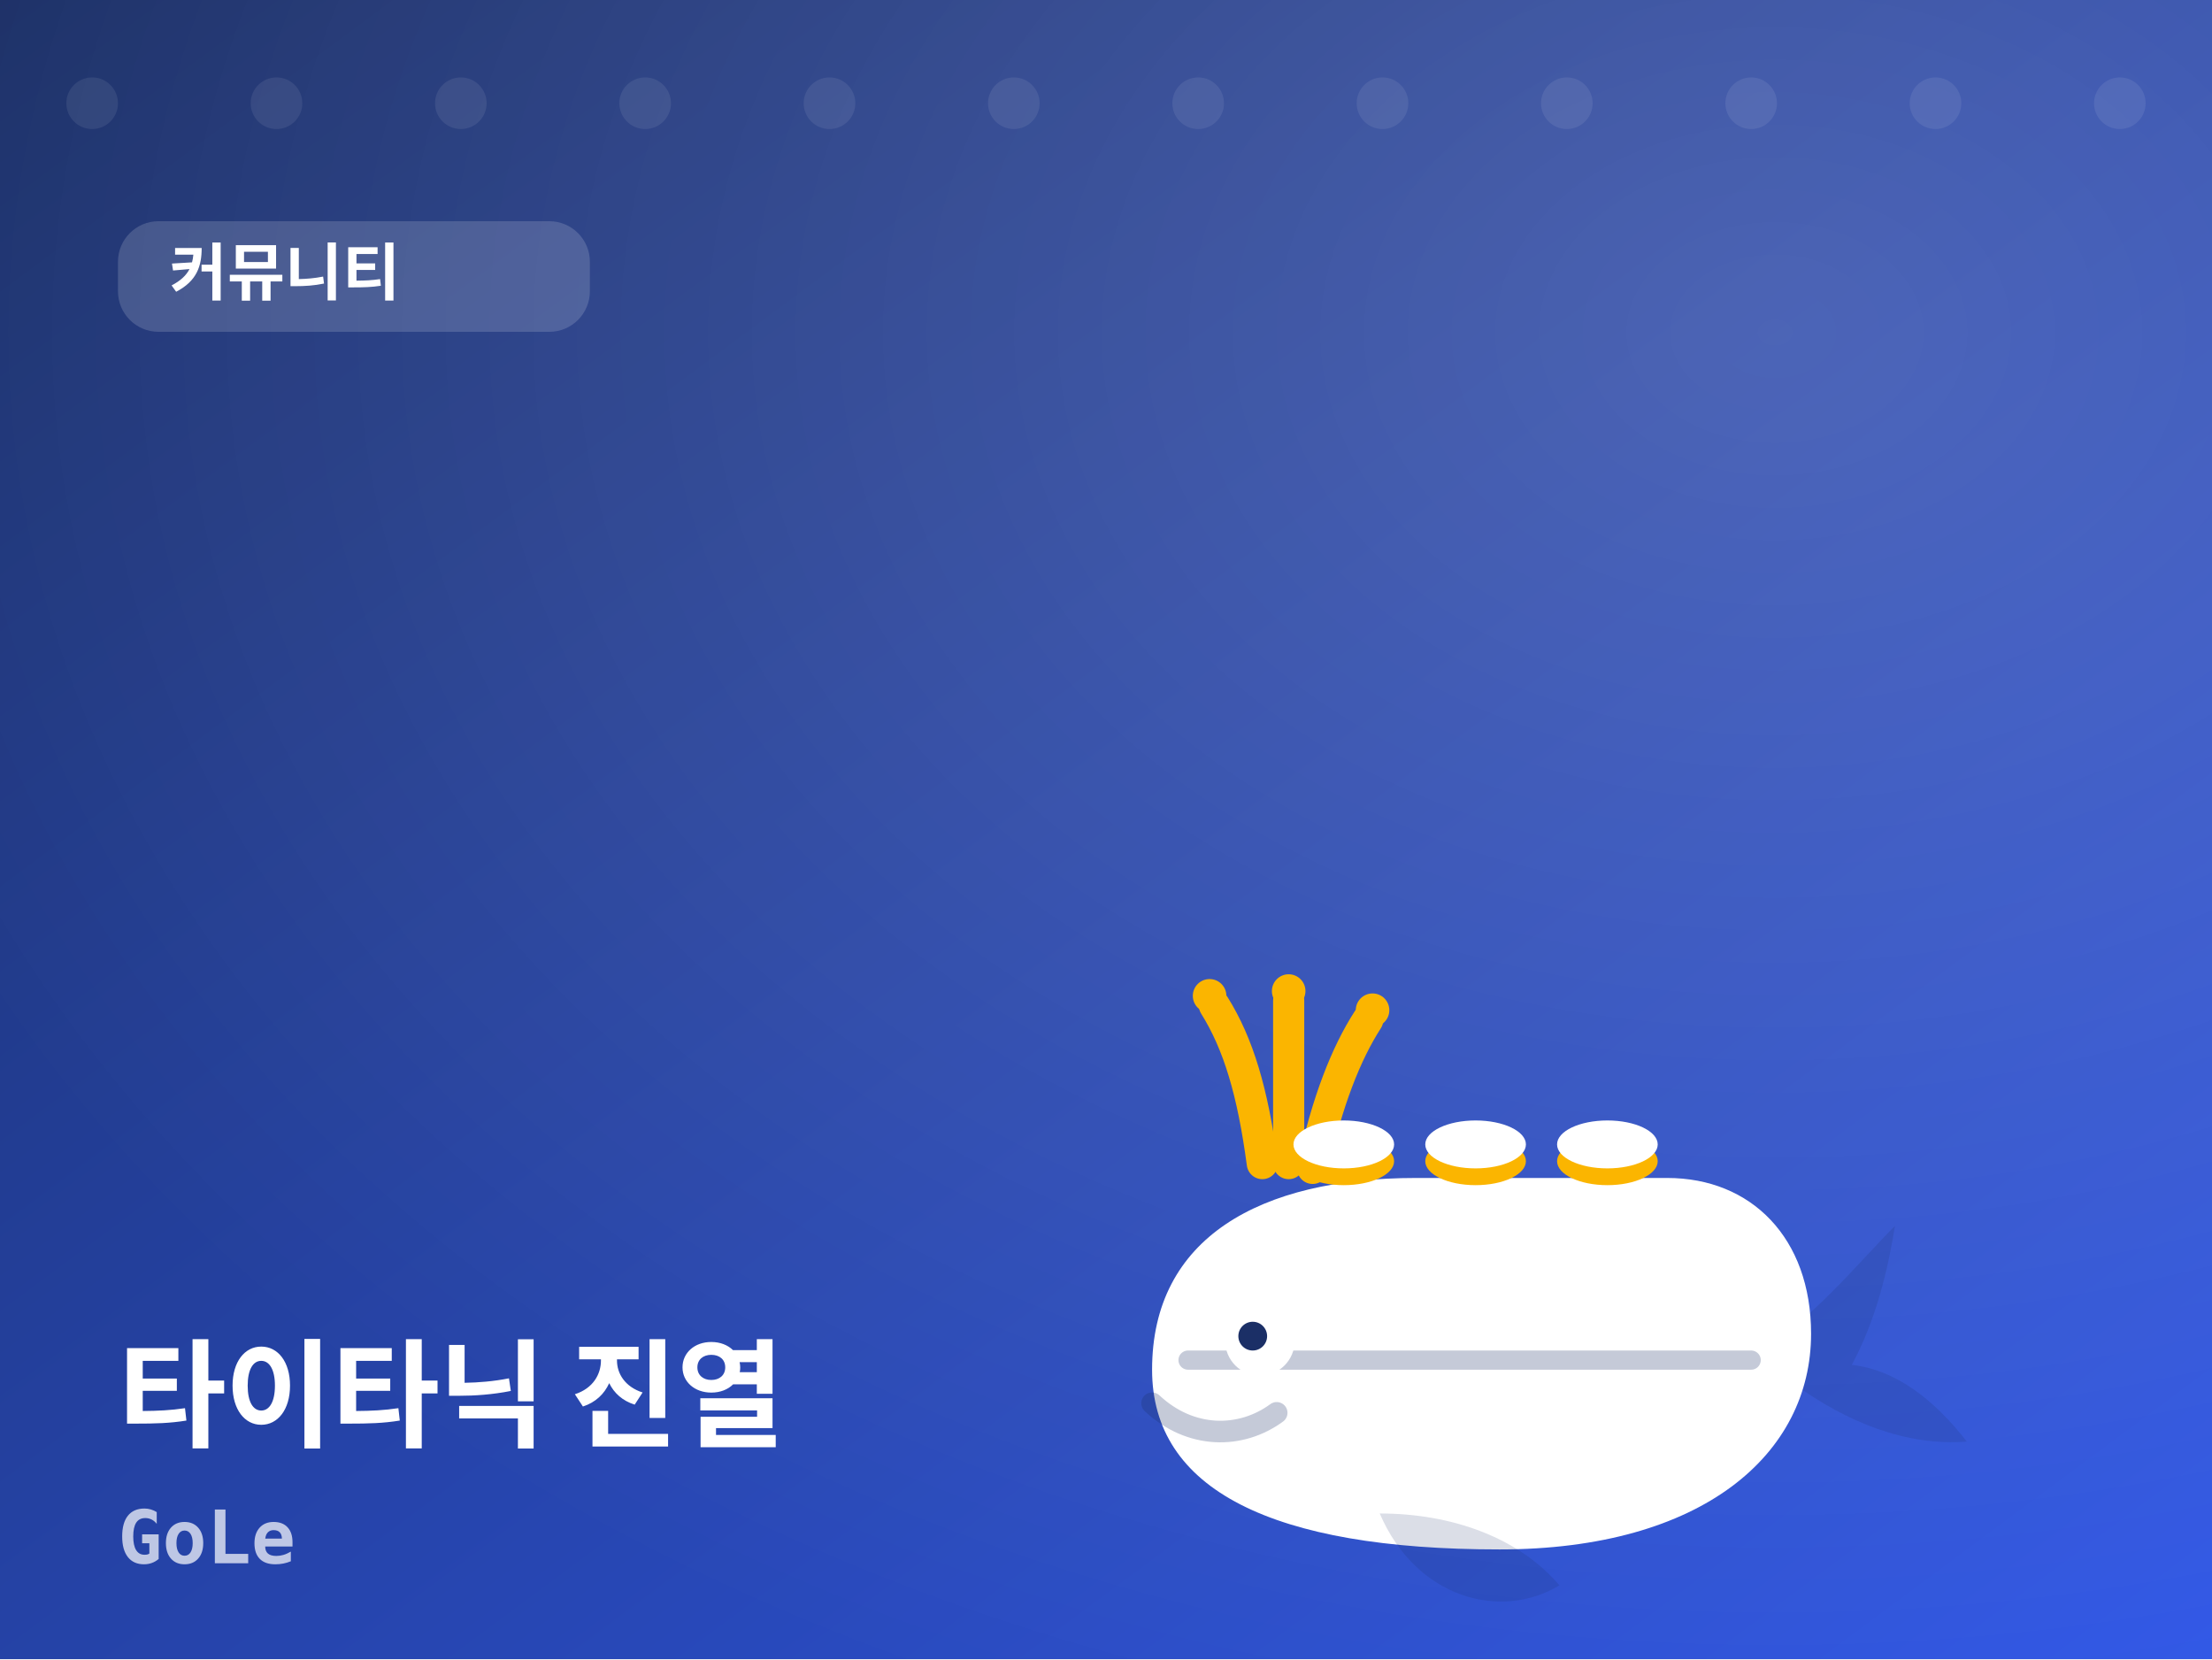
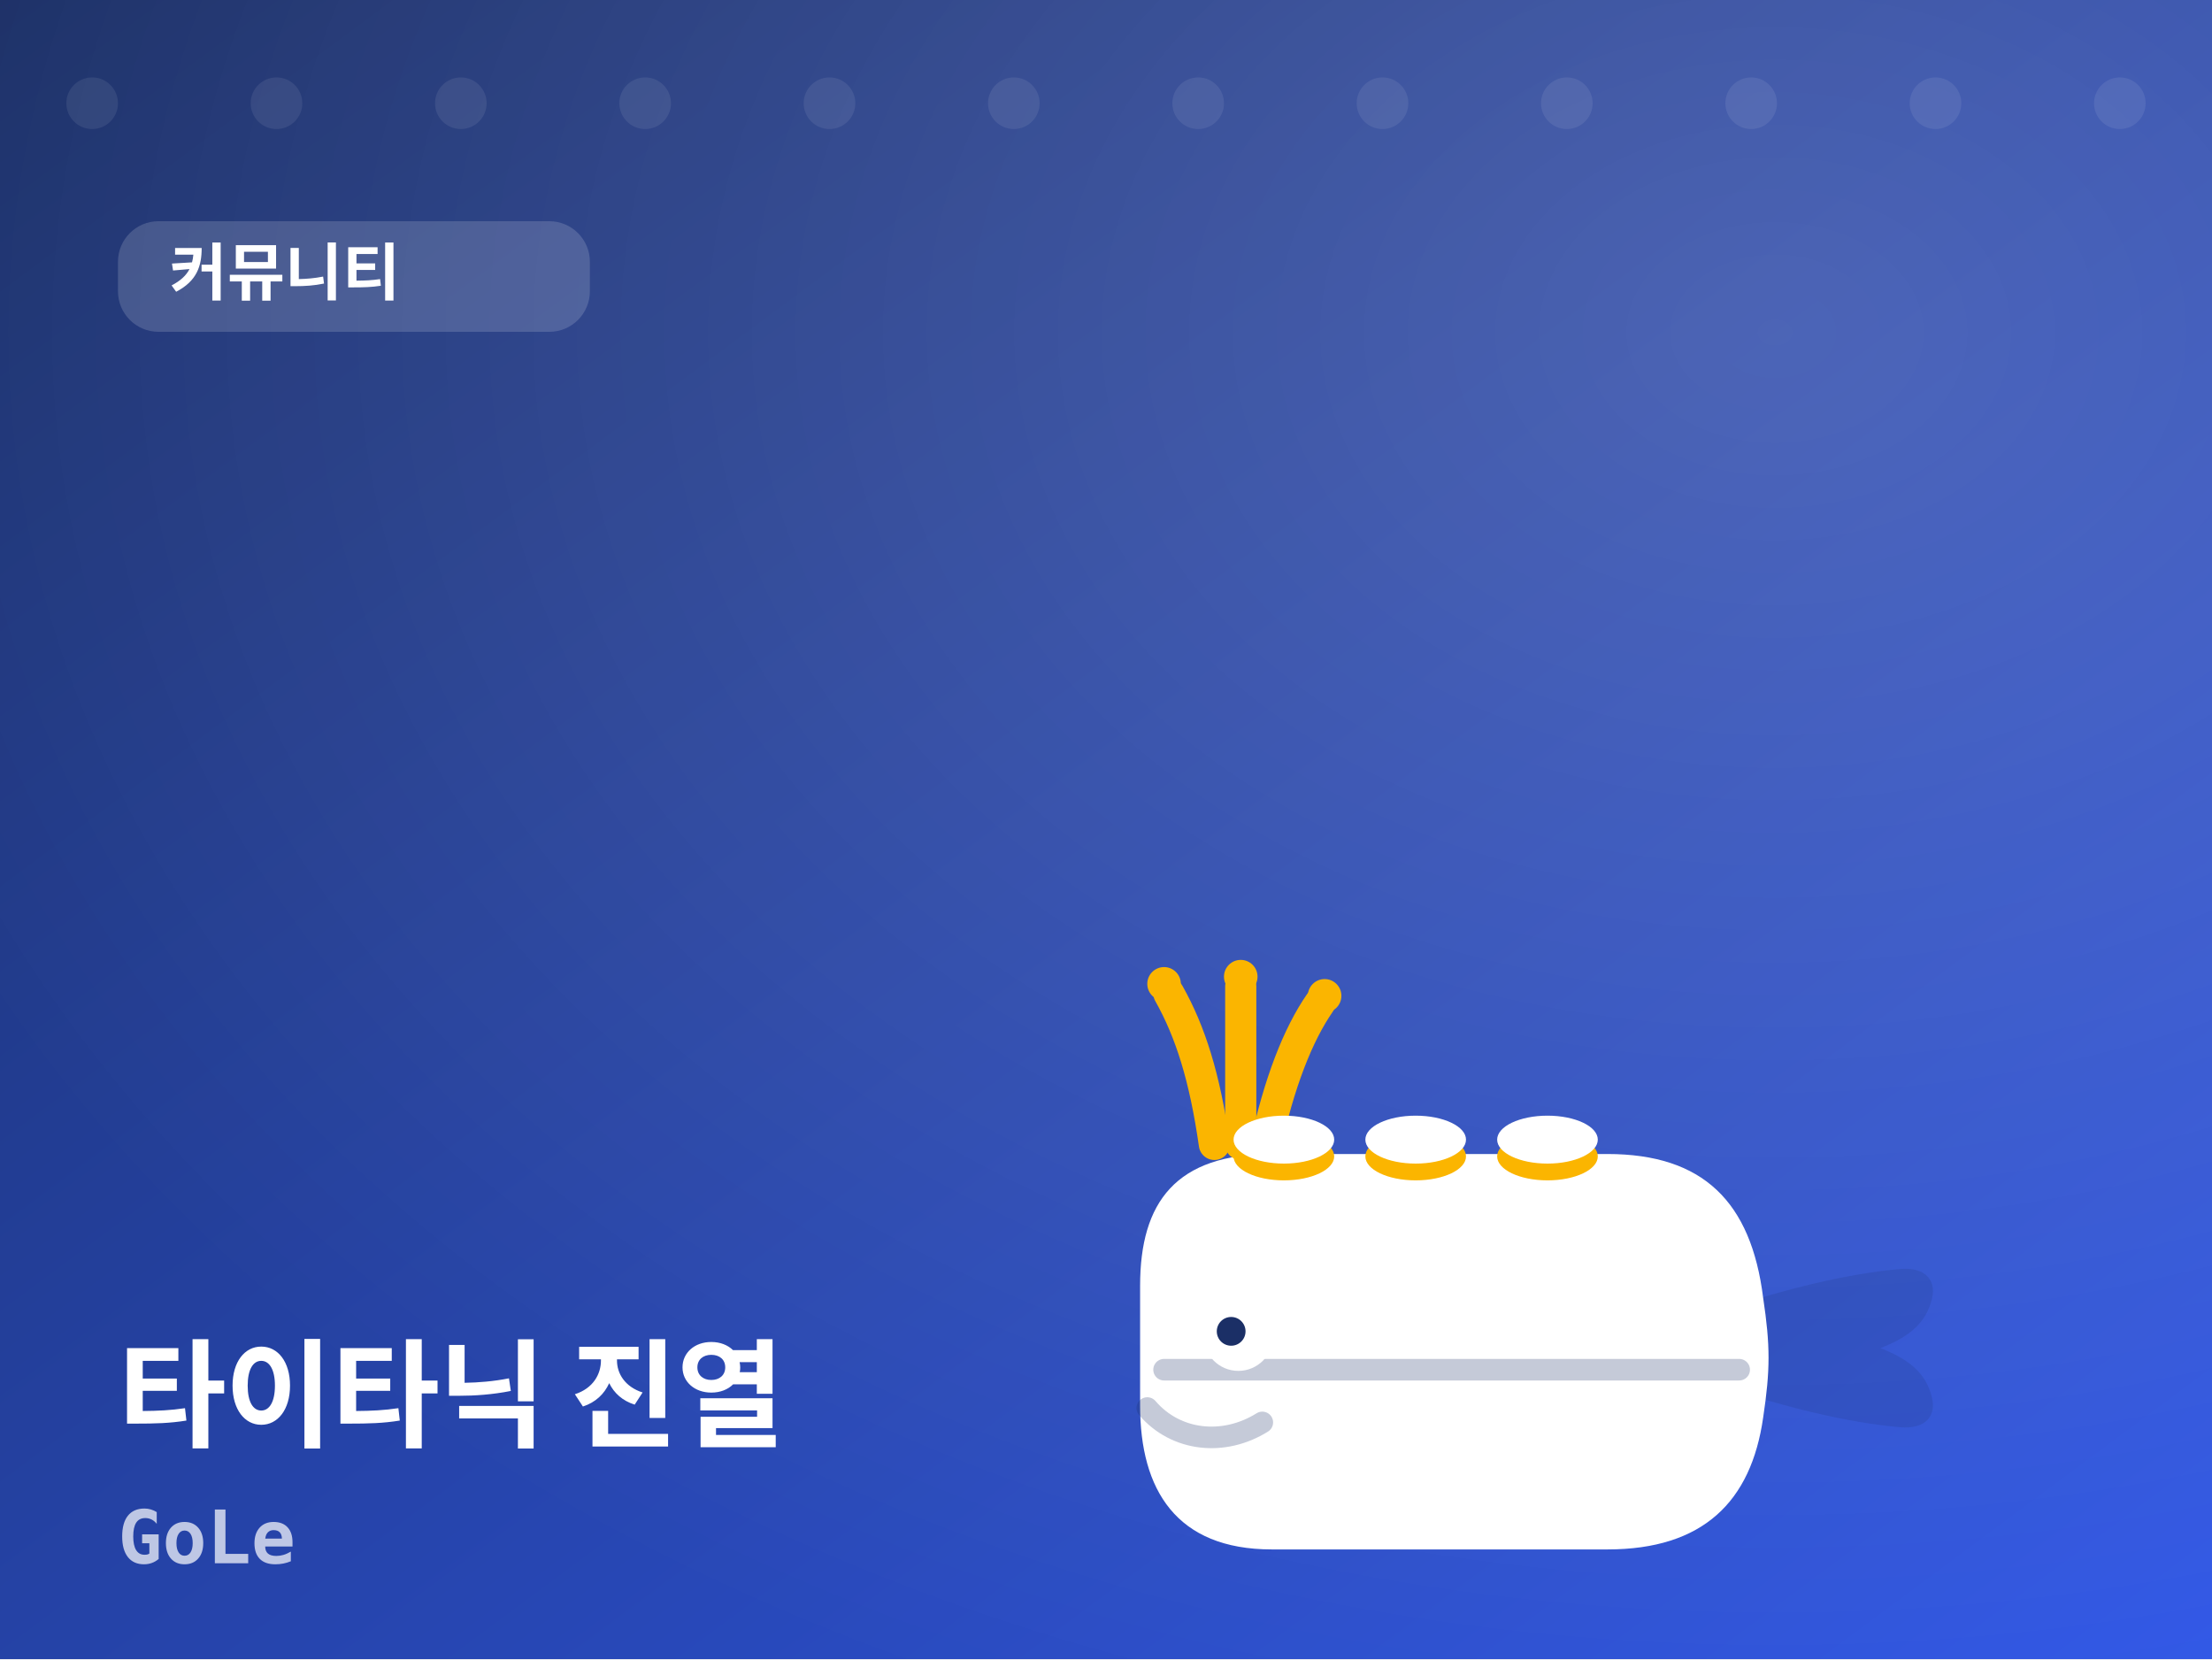
<svg xmlns="http://www.w3.org/2000/svg" viewBox="0 0 1200 900" width="1200" height="900" role="img" aria-label="타이타닉 진열">
  <defs>
    <linearGradient id="bg" x1="0" y1="0" x2="1" y2="1">
      <stop offset="0" stop-color="#1b2f66" />
      <stop offset="1" stop-color="#2f56e6" />
    </linearGradient>
    <radialGradient id="glow" cx="0.8" cy="0.2" r="0.9">
      <stop offset="0" stop-color="#ffffff" stop-opacity="0.18" />
      <stop offset="1" stop-color="#ffffff" stop-opacity="0" />
    </radialGradient>
  </defs>
  <rect width="1200" height="900" fill="url(#bg)" />
  <rect width="1200" height="900" fill="url(#glow)" />
  <circle cx="50" cy="56" r="14" fill="#ffffff" opacity="0.08" />
  <circle cx="150" cy="56" r="14" fill="#ffffff" opacity="0.08" />
  <circle cx="250" cy="56" r="14" fill="#ffffff" opacity="0.08" />
  <circle cx="350" cy="56" r="14" fill="#ffffff" opacity="0.08" />
  <circle cx="450" cy="56" r="14" fill="#ffffff" opacity="0.08" />
  <circle cx="550" cy="56" r="14" fill="#ffffff" opacity="0.08" />
  <circle cx="650" cy="56" r="14" fill="#ffffff" opacity="0.08" />
  <circle cx="750" cy="56" r="14" fill="#ffffff" opacity="0.08" />
  <circle cx="850" cy="56" r="14" fill="#ffffff" opacity="0.08" />
  <circle cx="950" cy="56" r="14" fill="#ffffff" opacity="0.08" />
  <circle cx="1050" cy="56" r="14" fill="#ffffff" opacity="0.08" />
  <circle cx="1150" cy="56" r="14" fill="#ffffff" opacity="0.08" />
  <g transform="translate(560 470) scale(13)">
-     <path d="M30 20.5C32.5 19 34.5 16.5 36 15C35.6 17.5 35 19.3 34.2 20.8C36 21 37.6 22.2 39 24C36.5 24.2 34 23.2 31.8 21.6C31.2 22 30.6 22.2 30 22Z" fill="rgba(27,47,102,0.16)" />
-     <path d="M5 21C5 15.5 9.5 13 16 13L26.5 13C30 13 32.5 15.5 32.5 19.5C32.5 24.5 28 28.5 19.5 28.5C10 28.5 5 26 5 21Z" fill="#ffffff" />
-     <path d="M14.5 27C16 30.5 19.5 31.5 22 30C20.3 28 17.5 27 14.5 27Z" fill="rgba(27,47,102,0.16)" />
-     <path d="M6.5 20.6H30" stroke="rgba(27,47,102,0.25)" stroke-width="0.8" stroke-linecap="round" />
-     <path d="M5 22.4C6.6 23.9 8.7 23.9 10.2 22.8" stroke="rgba(27,47,102,0.25)" stroke-width="0.9" stroke-linecap="round" fill="none" />
+     <path d="M28.5 18.6C31.5 17.6 34 17 36.2 16.8C37.3 16.7 37.8 17.3 37.5 18.2C37.2 19.2 36.4 19.7 35.4 20.1C36.4 20.5 37.2 21 37.5 22C37.8 22.9 37.3 23.5 36.2 23.4C34 23.2 31.5 22.6 28.5 21.6Z" fill="rgba(27,47,102,0.16)" />
+     <path d="M10 12H24C28 12 30 14 30.5 18C30.8 20 30.8 21 30.5 23C30 26.5 28 28.5 24 28.5H10C6 28.5 4.5 26 4.5 22.5V17.5C4.5 14 6 12 10 12Z" fill="#ffffff" />
+     <path d="M5.5 21H29.5" stroke="rgba(27,47,102,0.25)" stroke-width="0.9" stroke-linecap="round" />
+     <path d="M4.8 22.6C6 24 8 24.2 9.6 23.2" stroke="rgba(27,47,102,0.25)" stroke-width="0.9" stroke-linecap="round" fill="none" />
    <g stroke="#fbb500" stroke-width="1.3" stroke-linecap="round" fill="none">
-       <path d="M9.6 12.4C9.2 9.4 8.6 7.4 7.6 5.8" />
-       <path d="M10.7 12.4C10.7 9.6 10.7 7.4 10.7 5.6" />
-       <path d="M11.7 12.6C12.3 9.8 13.1 7.8 14 6.4" />
+       <path d="M7.6 11.6C7.2 8.8 6.6 6.9 5.7 5.3" />
+       <path d="M8.7 11.6C8.7 9 8.7 6.8 8.7 5" />
+       <path d="M9.7 11.8C10.3 9 11.1 7 12 5.7" />
    </g>
-     <circle cx="7.4" cy="5.4" r="0.7" fill="#fbb500" />
-     <circle cx="10.7" cy="5.2" r="0.7" fill="#fbb500" />
-     <circle cx="14.2" cy="6" r="0.7" fill="#fbb500" />
-     <ellipse cx="13" cy="12.3" rx="2.1" ry="1" fill="#fbb500" />
-     <ellipse cx="13" cy="11.6" rx="2.1" ry="1" fill="#ffffff" />
-     <ellipse cx="18.5" cy="12.3" rx="2.1" ry="1" fill="#fbb500" />
-     <ellipse cx="18.5" cy="11.6" rx="2.1" ry="1" fill="#ffffff" />
-     <ellipse cx="24" cy="12.3" rx="2.1" ry="1" fill="#fbb500" />
-     <ellipse cx="24" cy="11.6" rx="2.1" ry="1" fill="#ffffff" />
-     <circle cx="9.5" cy="19.8" r="1.45" fill="#ffffff" />
-     <circle cx="9.2" cy="19.6" r="0.6" fill="#1b2f66" />
+     <circle cx="5.5" cy="4.9" r="0.7" fill="#fbb500" />
+     <circle cx="8.7" cy="4.6" r="0.7" fill="#fbb500" />
+     <circle cx="12.2" cy="5.4" r="0.7" fill="#fbb500" />
+     <ellipse cx="10.5" cy="12.1" rx="2.1" ry="1" fill="#fbb500" />
+     <ellipse cx="10.5" cy="11.4" rx="2.1" ry="1" fill="#ffffff" />
+     <ellipse cx="16" cy="12.1" rx="2.1" ry="1" fill="#fbb500" />
+     <ellipse cx="16" cy="11.4" rx="2.1" ry="1" fill="#ffffff" />
+     <ellipse cx="21.5" cy="12.1" rx="2.1" ry="1" fill="#fbb500" />
+     <ellipse cx="21.5" cy="11.4" rx="2.1" ry="1" fill="#ffffff" />
+     <circle cx="8.6" cy="19.6" r="1.45" fill="#ffffff" />
+     <circle cx="8.3" cy="19.4" r="0.6" fill="#1b2f66" />
  </g>
  <g font-family="-apple-system, 'Apple SD Gothic Neo', 'Noto Sans KR', sans-serif">
    <rect x="64" y="120" rx="22" ry="22" width="256" height="60" fill="#ffffff" opacity="0.16" />
    <text x="92" y="160" font-size="34" font-weight="700" fill="#ffffff">커뮤니티</text>
    <text x="64" y="780" font-size="64" font-weight="800" fill="#ffffff" letter-spacing="-1">타이타닉 진열</text>
    <text x="64" y="848" font-size="40" font-weight="700" fill="#ffffff" opacity="0.7" font-family="'SF Mono', ui-monospace, monospace">GoLe</text>
  </g>
</svg>
